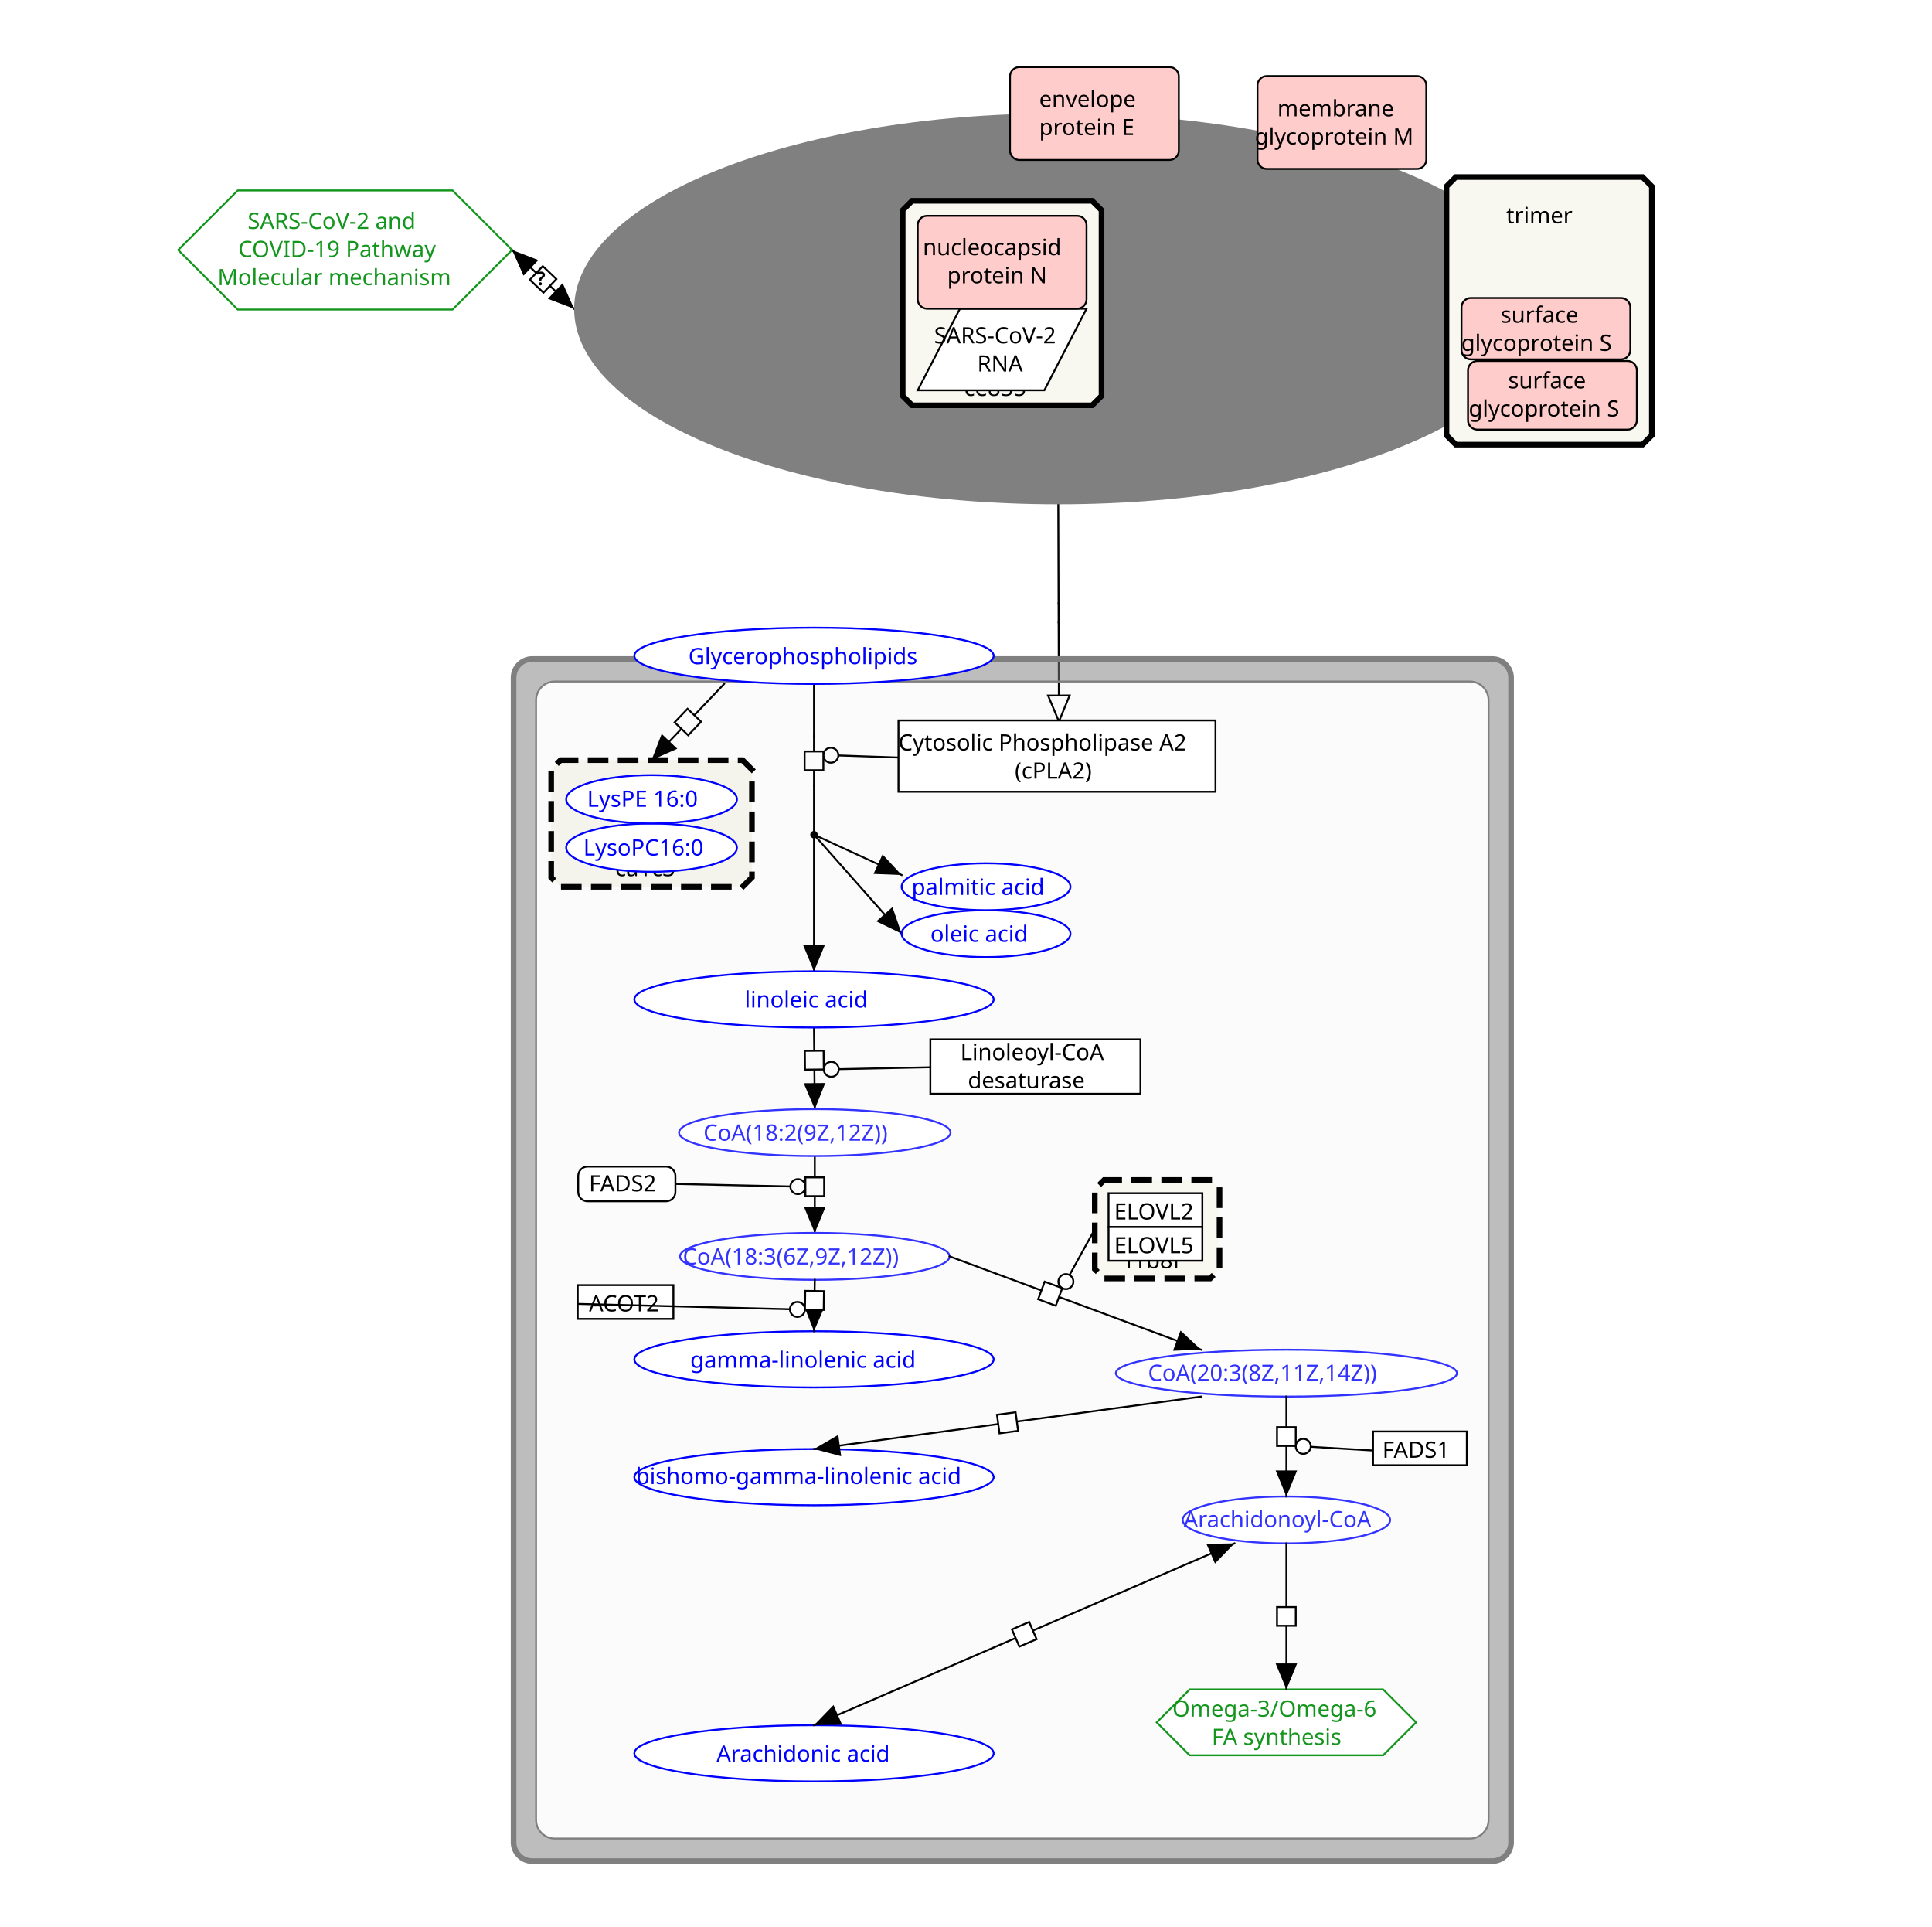
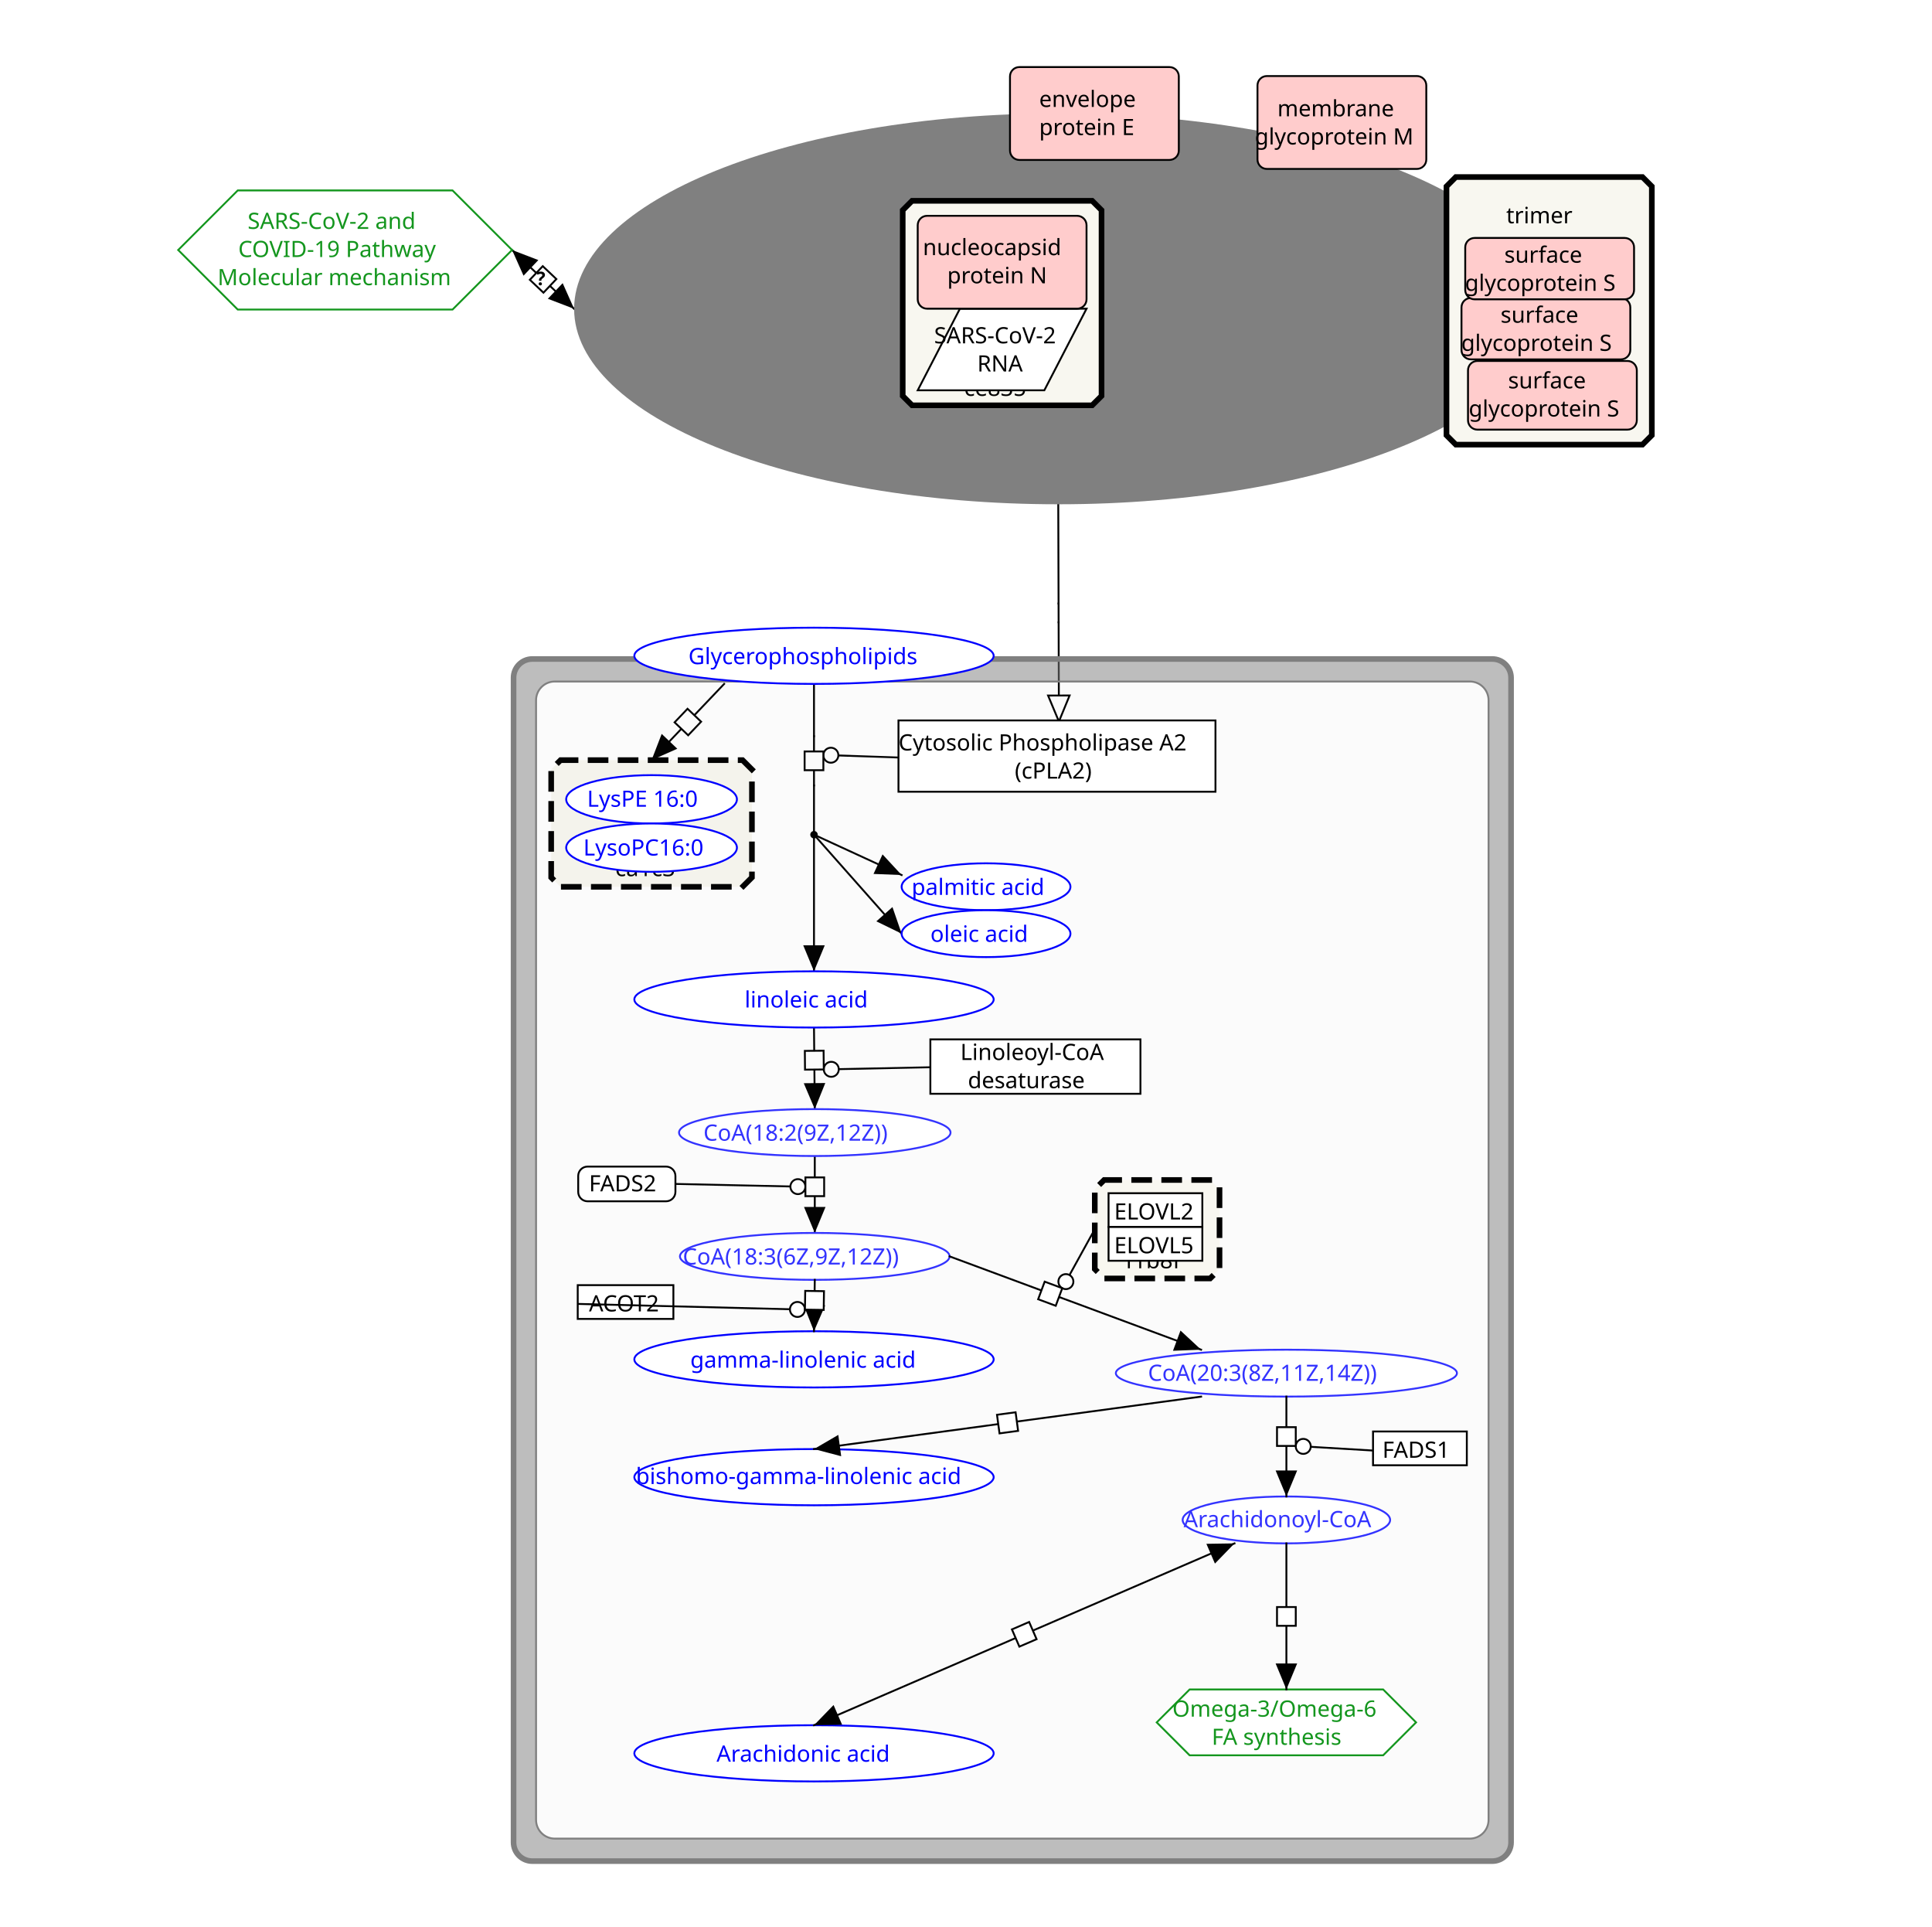
<svg xmlns="http://www.w3.org/2000/svg" fill-opacity="1" color-rendering="auto" color-interpolation="auto" text-rendering="auto" stroke="black" stroke-linecap="square" stroke-miterlimit="10" shape-rendering="auto" stroke-opacity="1" fill="black" stroke-dasharray="none" font-weight="normal" stroke-width="1" viewBox="0 0 1030 1027" font-family="'Dialog'" font-style="normal" stroke-linejoin="miter" font-size="12px" stroke-dashoffset="0" image-rendering="auto">
  <defs id="genericDefs" />
  <g />
  <defs id="genericDefs" />
  <g>
    <g fill="white" text-rendering="geometricPrecision" color-interpolation="linearRGB" color-rendering="optimizeQuality" stroke="white" image-rendering="optimizeQuality">
      <rect x="-1" width="1032" height="1029" y="-1" stroke="none" />
      <path fill="rgb(248,247,240)" d="M298.849 405.164 L395.875 405.164 L400.875 410.164 L400.875 467.69 L395.875 472.69 L298.849 472.69 L293.849 467.69 L293.849 410.164 Z" fill-rule="evenodd" stroke="none" />
    </g>
    <g text-rendering="geometricPrecision" stroke-dasharray="8,8" stroke-width="3" color-interpolation="linearRGB" color-rendering="optimizeQuality" image-rendering="optimizeQuality">
      <path fill="none" d="M298.849 405.164 L395.875 405.164 L400.875 410.164 L400.875 467.69 L395.875 472.69 L298.849 472.69 L293.849 467.69 L293.849 410.164 Z" fill-rule="evenodd" />
      <text x="328" y="467" font-family="sans-serif" stroke-dasharray="none" stroke="none" stroke-width="1" xml:space="preserve">ca1c3</text>
-       <path fill="none" stroke-width="1" stroke-dasharray="none" d="M433.961 364.535 L433.961 392.405" />
-       <path fill="none" stroke-width="1" stroke-dasharray="none" d="M433.961 444.897 L433.961 517.719" />
-       <path stroke-width="1" stroke-dasharray="none" d="M428.221 503.861 L433.961 517.719 L439.701 503.861 Z" stroke="none" />
-       <path fill="none" stroke-width="1" stroke-dasharray="none" d="M433.961 444.897 L480.685 466.403" />
-       <path stroke-width="1" stroke-dasharray="none" d="M465.697 465.823 L480.685 466.403 L470.497 455.394 Z" stroke="none" />
-       <path fill="none" stroke-width="1" stroke-dasharray="none" d="M433.961 444.897 L480.685 497.653" />
-       <path stroke-width="1" stroke-dasharray="none" d="M467.2 491.085 L480.685 497.653 L475.794 483.473 Z" stroke="none" />
-       <path fill="none" stroke-width="1" stroke-dasharray="none" d="M479.748 403.787 L438.961 402.405" />
+       <path fill="none" stroke-width="1" stroke-dasharray="none" d="M433.961 547.693 L434.08 560.086" />
+       <path fill="none" stroke-width="1" stroke-dasharray="none" d="M434.176 570.085 L434.378 591.174" />
+       <path stroke-width="1" stroke-dasharray="none" d="M428.505 577.372 L434.378 591.174 L439.985 577.262 Z" stroke="none" />
+       <path fill="none" stroke-width="1" stroke-dasharray="none" d="M496.286 568.855 L439.176 570.037" />
+     </g>
+     <g fill="white" text-rendering="geometricPrecision" color-interpolation="linearRGB" color-rendering="optimizeQuality" stroke="white" image-rendering="optimizeQuality">
+       <circle r="4" cx="443.175" cy="569.954" stroke="none" />
+       <circle fill="none" r="4" cx="443.175" cy="569.954" stroke="black" />
+       <rect x="429.128" width="10" height="10" y="560.086" transform="translate(434.1279,565.0855) rotate(89.4496) translate(-434.1279,-565.0855)" stroke="none" />
+       <rect x="429.128" y="560.086" transform="translate(434.1279,565.0855) rotate(89.4496) translate(-434.1279,-565.0855)" fill="none" width="10" height="10" stroke="black" />
+     </g>
+     <g font-size="10px" text-rendering="geometricPrecision" image-rendering="optimizeQuality" color-rendering="optimizeQuality" font-family="sans-serif" color-interpolation="linearRGB" font-weight="bold">
+       <text x="434" xml:space="preserve" y="569" stroke="none" />
+       <path fill="none" d="M433.961 364.535 L433.961 392.405" />
+       <path fill="none" d="M433.961 444.897 L433.961 517.719" />
+       <path d="M428.221 503.861 L433.961 517.719 L439.701 503.861 Z" stroke="none" />
+       <path fill="none" d="M433.961 444.897 L480.685 466.403" />
+       <path d="M465.697 465.823 L480.685 466.403 L470.497 455.394 Z" stroke="none" />
+       <path fill="none" d="M433.961 444.897 L480.685 497.653" />
+       <path d="M467.2 491.085 L480.685 497.653 L475.794 483.473 Z" stroke="none" />
+       <path fill="none" d="M479.748 403.787 L438.961 402.405" />
    </g>
    <g fill="white" text-rendering="geometricPrecision" color-interpolation="linearRGB" color-rendering="optimizeQuality" stroke="white" image-rendering="optimizeQuality">
      <circle r="4" cx="442.959" cy="402.541" stroke="none" />
      <circle fill="none" r="4" cx="442.959" cy="402.541" stroke="black" />
      <path fill="none" d="M433.961 444.897 L433.961 418.651" stroke="black" />
      <circle fill="black" r="1.5" cx="433.961" cy="444.897" stroke="none" />
      <circle fill="none" r="1.5" cx="433.961" cy="444.897" stroke="black" />
      <text fill="black" x="434" xml:space="preserve" y="449" stroke="none" />
      <path fill="none" d="M433.961 392.405 L433.961 400.528" stroke="black" />
      <path fill="none" d="M433.961 410.528 L433.961 418.651" stroke="black" />
      <rect x="428.961" width="10" height="10" y="400.528" transform="translate(433.9608,405.528) rotate(90) translate(-433.9608,-405.528)" stroke="none" />
      <rect x="428.961" y="400.528" transform="translate(433.9608,405.528) rotate(90) translate(-433.9608,-405.528)" fill="none" width="10" height="10" stroke="black" />
    </g>
    <g font-size="10px" text-rendering="geometricPrecision" image-rendering="optimizeQuality" color-rendering="optimizeQuality" font-family="sans-serif" color-interpolation="linearRGB" font-weight="bold">
      <text x="433" xml:space="preserve" y="409" stroke="none" />
-       <path fill="none" d="M433.961 547.693 L434.08 560.086" />
-       <path fill="none" d="M434.176 570.085 L434.378 591.174" />
-       <path d="M428.505 577.372 L434.378 591.174 L439.985 577.262 Z" stroke="none" />
-       <path fill="none" d="M496.286 568.855 L439.176 570.037" />
-     </g>
-     <g fill="white" text-rendering="geometricPrecision" color-interpolation="linearRGB" color-rendering="optimizeQuality" stroke="white" image-rendering="optimizeQuality">
-       <circle r="4" cx="443.175" cy="569.954" stroke="none" />
-       <circle fill="none" r="4" cx="443.175" cy="569.954" stroke="black" />
-       <rect x="429.128" width="10" height="10" y="560.086" transform="translate(434.1279,565.0855) rotate(89.4496) translate(-434.1279,-565.0855)" stroke="none" />
-       <rect x="429.128" y="560.086" transform="translate(434.1279,565.0855) rotate(89.4496) translate(-434.1279,-565.0855)" fill="none" width="10" height="10" stroke="black" />
-     </g>
-     <g font-size="10px" text-rendering="geometricPrecision" image-rendering="optimizeQuality" color-rendering="optimizeQuality" font-family="sans-serif" color-interpolation="linearRGB" font-weight="bold">
-       <text x="434" xml:space="preserve" y="569" stroke="none" />
-       <path fill="none" d="M564.185 268.787 L564.346 321.68" />
-       <path fill="none" d="M564.377 331.68 L564.538 384.574" />
-     </g>
-     <g fill="white" text-rendering="geometricPrecision" color-interpolation="linearRGB" color-rendering="optimizeQuality" stroke="white" image-rendering="optimizeQuality">
-       <path d="M564.538 384.574 L558.755 370.733 L570.236 370.698 Z" stroke="none" />
-       <path fill="none" d="M564.538 384.574 L558.755 370.733 L570.236 370.698 Z" stroke="black" />
-       <line y2="321.68" fill="none" x1="564.377" x2="564.346" stroke="black" y1="331.68" />
-       <path fill="none" d="M386.066 364.535 L370.163 381.229" stroke="black" />
-       <path fill="none" d="M363.265 388.47 L347.362 405.164" stroke="black" />
-       <path fill="black" d="M352.764 391.171 L347.362 405.164 L361.077 399.089 Z" stroke="none" />
-       <rect x="361.714" width="10" height="10" y="379.85" transform="translate(366.7139,384.8497) rotate(133.6105) translate(-366.7139,-384.8497)" stroke="none" />
-       <rect x="361.714" y="379.85" transform="translate(366.7139,384.8497) rotate(133.6105) translate(-366.7139,-384.8497)" fill="none" width="10" height="10" stroke="black" />
+       <path fill="none" d="M434.378 616.174 L434.378 627.574" />
+       <path fill="none" d="M434.378 637.574 L434.378 657.174" />
+       <path d="M428.638 643.316 L434.378 657.174 L440.119 643.316 Z" stroke="none" />
+       <path fill="none" d="M360.085 631.053 L429.378 632.574" />
+     </g>
+     <g fill="white" text-rendering="geometricPrecision" color-interpolation="linearRGB" color-rendering="optimizeQuality" stroke="white" image-rendering="optimizeQuality">
+       <circle r="4" cx="425.38" cy="632.487" stroke="none" />
+       <circle fill="none" r="4" cx="425.38" cy="632.487" stroke="black" />
+       <rect x="429.379" width="10" height="10" y="627.574" transform="translate(434.3786,632.5745) rotate(90) translate(-434.3786,-632.5745)" stroke="none" />
+       <rect x="429.379" y="627.574" transform="translate(434.3786,632.5745) rotate(90) translate(-434.3786,-632.5745)" fill="none" width="10" height="10" stroke="black" />
+     </g>
+     <g font-size="10px" text-rendering="geometricPrecision" image-rendering="optimizeQuality" color-rendering="optimizeQuality" font-family="sans-serif" color-interpolation="linearRGB" font-weight="bold">
+       <text x="434" xml:space="preserve" y="636" stroke="none" />
+       <path fill="none" d="M386.066 364.535 L370.163 381.229" />
+       <path fill="none" d="M363.265 388.47 L347.362 405.164" />
+       <path d="M352.764 391.171 L347.362 405.164 L361.077 399.089 Z" stroke="none" />
+     </g>
+     <g transform="translate(366.7139,384.8497) rotate(133.6105) translate(-366.7139,-384.8497)" fill="white" text-rendering="geometricPrecision" color-rendering="optimizeQuality" image-rendering="optimizeQuality" color-interpolation="linearRGB" stroke="white">
+       <rect x="361.714" width="10" height="10" y="379.85" stroke="none" />
+       <rect fill="none" x="361.714" width="10" height="10" y="379.85" stroke="black" />
    </g>
    <g font-size="10px" text-rendering="geometricPrecision" image-rendering="optimizeQuality" color-rendering="optimizeQuality" font-family="sans-serif" color-interpolation="linearRGB" font-weight="bold">
      <text x="366" xml:space="preserve" y="388" stroke="none" />
      <path fill="none" d="M273 133.25 L285.913 145.495" />
      <path d="M287.006 138.62 L273 133.25 L279.106 146.951 Z" stroke="none" />
      <path fill="none" d="M293.17 152.375 L306.083 164.62" />
      <path d="M292.077 159.25 L306.083 164.62 L299.977 150.92 Z" stroke="none" />
      <path fill="none" d="M285.913 145.495 L285.913 145.495" />
      <path fill="none" d="M293.17 152.375 L293.17 152.375" />
    </g>
    <g transform="translate(289.5417,148.9352) rotate(43.4776) translate(-289.5417,-148.9352)" fill="white" text-rendering="geometricPrecision" color-rendering="optimizeQuality" image-rendering="optimizeQuality" color-interpolation="linearRGB" stroke="white">
      <rect x="284.542" width="10" height="10" y="143.935" stroke="none" />
      <rect fill="none" x="284.542" width="10" height="10" y="143.935" stroke="black" />
    </g>
    <g font-size="10px" text-rendering="geometricPrecision" image-rendering="optimizeQuality" color-rendering="optimizeQuality" font-family="sans-serif" color-interpolation="linearRGB" font-weight="bold">
      <text x="286" xml:space="preserve" y="152" stroke="none">?</text>
-       <path fill="none" d="M434.378 616.174 L434.378 627.574" />
-       <path fill="none" d="M434.378 637.574 L434.378 657.174" />
-       <path d="M428.638 643.316 L434.378 657.174 L440.119 643.316 Z" stroke="none" />
-       <path fill="none" d="M360.085 631.053 L429.378 632.574" />
-     </g>
-     <g fill="white" text-rendering="geometricPrecision" color-interpolation="linearRGB" color-rendering="optimizeQuality" stroke="white" image-rendering="optimizeQuality">
-       <circle r="4" cx="425.38" cy="632.487" stroke="none" />
-       <circle fill="none" r="4" cx="425.38" cy="632.487" stroke="black" />
-       <rect x="429.379" width="10" height="10" y="627.574" transform="translate(434.3786,632.5745) rotate(90) translate(-434.3786,-632.5745)" stroke="none" />
-       <rect x="429.379" y="627.574" transform="translate(434.3786,632.5745) rotate(90) translate(-434.3786,-632.5745)" fill="none" width="10" height="10" stroke="black" />
-     </g>
-     <g font-size="10px" text-rendering="geometricPrecision" image-rendering="optimizeQuality" color-rendering="optimizeQuality" font-family="sans-serif" color-interpolation="linearRGB" font-weight="bold">
-       <text x="434" xml:space="preserve" y="636" stroke="none" />
+       <path fill="none" d="M564.185 268.787 L564.346 321.68" />
+       <path fill="none" d="M564.377 331.68 L564.538 384.574" />
+     </g>
+     <g fill="white" text-rendering="geometricPrecision" color-interpolation="linearRGB" color-rendering="optimizeQuality" stroke="white" image-rendering="optimizeQuality">
+       <path d="M564.538 384.574 L558.755 370.733 L570.236 370.698 Z" stroke="none" />
+       <path fill="none" d="M564.538 384.574 L558.755 370.733 L570.236 370.698 Z" stroke="black" />
+       <line y2="321.68" fill="none" x1="564.377" x2="564.346" stroke="black" y1="331.68" />
    </g>
    <g fill-opacity="0.031" fill="rgb(128,128,128)" text-rendering="geometricPrecision" color-rendering="optimizeQuality" image-rendering="optimizeQuality" stroke="rgb(128,128,128)" color-interpolation="linearRGB" stroke-opacity="0.031">
      <rect x="273.789" y="351.255" width="531.8" rx="10" ry="10" height="640.745" stroke="none" />
    </g>
    <g fill="gray" text-rendering="geometricPrecision" color-rendering="optimizeQuality" image-rendering="optimizeQuality" stroke="gray" color-interpolation="linearRGB" stroke-width="3">
      <rect x="273.789" y="351.255" fill="none" width="531.8" rx="10" ry="10" height="640.745" />
      <rect x="285.789" y="363.255" fill="none" width="507.8" rx="10" ry="10" height="616.745" stroke-width="1" />
    </g>
    <g fill-opacity="0.498" fill="rgb(128,128,128)" text-rendering="geometricPrecision" color-rendering="optimizeQuality" image-rendering="optimizeQuality" stroke="rgb(128,128,128)" color-interpolation="linearRGB" stroke-opacity="0.498">
      <path d="M783.589 363.255 C789.112 363.255 793.589 367.733 793.589 373.255 L793.589 970 C793.589 975.523 789.112 980 783.589 980 L295.789 980 C290.266 980 285.789 975.523 285.789 970 L285.789 373.255 C285.789 367.733 290.266 363.255 295.789 363.255 ZM283.789 351.255 C278.266 351.255 273.789 355.733 273.789 361.255 L273.789 982 C273.789 987.523 278.266 992 283.789 992 L795.589 992 C801.112 992 805.589 987.523 805.589 982 L805.589 361.255 C805.589 355.733 801.112 351.255 795.589 351.255 Z" stroke="none" />
    </g>
    <g fill="silver" text-rendering="geometricPrecision" color-rendering="optimizeQuality" image-rendering="optimizeQuality" font-family="sans-serif" stroke="silver" color-interpolation="linearRGB">
      <text x="273" xml:space="preserve" y="358" stroke="none"> </text>
+       <path fill="white" d="M95 133.25 L126.75 101.5 L241.25 101.5 L273 133.25 L241.25 165 L126.75 165 Z" fill-rule="evenodd" stroke="none" />
+       <path fill="none" d="M95 133.25 L126.75 101.5 L241.25 101.5 L273 133.25 L241.25 165 L126.75 165 Z" fill-rule="evenodd" stroke="rgb(20,150,30)" />
+       <text fill="rgb(20,150,30)" x="132" xml:space="preserve" y="122" stroke="none">SARS-CoV-2 and </text>
+       <text fill="rgb(20,150,30)" x="127" xml:space="preserve" y="137" stroke="none">COVID-19 Pathway</text>
+       <text fill="rgb(20,150,30)" x="116" xml:space="preserve" y="152" stroke="none">Molecular mechanism</text>
+       <ellipse rx="95.79" fill="white" ry="14.987" cx="433.961" cy="349.548" stroke="none" />
+       <ellipse rx="95.79" fill="none" ry="14.987" cx="433.961" cy="349.548" stroke="blue" />
+       <text fill="blue" x="367" xml:space="preserve" y="354" stroke="none">Glycerophospholipids</text>
+       <ellipse rx="45" fill="white" ry="12.5" cx="525.685" cy="472.653" stroke="none" />
+       <ellipse rx="45" fill="none" ry="12.5" cx="525.685" cy="472.653" stroke="blue" />
+       <text fill="blue" x="486" xml:space="preserve" y="477" stroke="none">palmitic acid</text>
+       <ellipse rx="45" fill="white" ry="12.5" cx="525.685" cy="497.653" stroke="none" />
+       <ellipse rx="45" fill="none" ry="12.5" cx="525.685" cy="497.653" stroke="blue" />
+       <text fill="blue" x="496" xml:space="preserve" y="502" stroke="none">oleic acid</text>
+       <rect fill="white" x="479" width="169" height="38" y="384" stroke="none" />
+       <rect fill="none" x="479" width="169" height="38" y="384" stroke="black" />
+       <text fill="black" x="479" xml:space="preserve" y="400" stroke="none">Cytosolic Phospholipase A2</text>
+       <text fill="black" x="541" xml:space="preserve" y="415" stroke="none">(cPLA2)</text>
+       <path fill="white" d="M616.679 918.055 L634.225 900.509 L737.393 900.509 L754.939 918.055 L737.393 935.601 L634.225 935.601 Z" fill-rule="evenodd" stroke="none" />
+       <path fill="none" d="M616.679 918.055 L634.225 900.509 L737.393 900.509 L754.939 918.055 L737.393 935.601 L634.225 935.601 Z" fill-rule="evenodd" stroke="rgb(20,150,30)" />
+       <text fill="rgb(20,150,30)" x="625" xml:space="preserve" y="915" stroke="none">Omega-3/Omega-6 </text>
+       <text fill="rgb(20,150,30)" x="646" xml:space="preserve" y="930" stroke="none">FA synthesis</text>
+       <ellipse rx="95.79" fill="white" ry="14.987" cx="433.961" cy="934.549" stroke="none" />
+       <ellipse rx="95.79" fill="none" ry="14.987" cx="433.961" cy="934.549" stroke="blue" />
+       <text fill="blue" x="382" xml:space="preserve" y="939" stroke="none">Arachidonic acid</text>
+       <rect x="308.256" y="621.803" fill="white" width="51.829" rx="5" ry="5" height="18.5" stroke="none" />
+       <rect x="308.256" y="621.803" fill="none" width="51.829" rx="5" ry="5" height="18.5" stroke="black" />
+       <text fill="black" x="314" xml:space="preserve" y="635" stroke="none">FADS2</text>
+       <ellipse rx="45.513" fill="white" ry="12.882" cx="347.362" cy="426.046" stroke="none" />
+       <ellipse rx="45.513" fill="none" ry="12.882" cx="347.362" cy="426.046" stroke="blue" />
+       <text fill="blue" x="313" xml:space="preserve" y="430" stroke="none">LysPE 16:0</text>
+       <ellipse rx="95.79" fill="white" ry="14.987" cx="433.961" cy="532.706" stroke="none" />
+       <ellipse rx="95.79" fill="none" ry="14.987" cx="433.961" cy="532.706" stroke="blue" />
+       <text fill="blue" x="397" xml:space="preserve" y="537" stroke="none">linoleic acid</text>
      <ellipse rx="95.79" fill="white" ry="14.987" cx="433.961" cy="787.353" stroke="none" />
      <ellipse rx="95.79" fill="none" ry="14.987" cx="433.961" cy="787.353" stroke="blue" />
      <text fill="blue" x="339" xml:space="preserve" y="791" stroke="none">bishomo-gamma-linolenic acid</text>
      <rect fill="white" x="496" width="112" height="29" y="554" stroke="none" />
      <rect fill="none" x="496" width="112" height="29" y="554" stroke="black" />
      <text fill="black" x="512" xml:space="preserve" y="565" stroke="none">Linoleoyl-CoA</text>
      <text fill="black" x="516" xml:space="preserve" y="580" stroke="none">desaturase</text>
      <ellipse rx="45.513" fill="white" ry="12.882" cx="347.362" cy="451.809" stroke="none" />
      <ellipse rx="45.513" fill="none" ry="12.882" cx="347.362" cy="451.809" stroke="blue" />
      <text fill="blue" x="311" xml:space="preserve" y="456" stroke="none">LysoPC16:0</text>
-       <ellipse rx="45.513" fill="white" ry="12.882" cx="347.362" cy="426.046" stroke="none" />
-       <ellipse rx="45.513" fill="none" ry="12.882" cx="347.362" cy="426.046" stroke="blue" />
-       <text fill="blue" x="313" xml:space="preserve" y="430" stroke="none">LysPE 16:0</text>
-       <path fill="white" d="M616.679 918.055 L634.225 900.509 L737.393 900.509 L754.939 918.055 L737.393 935.601 L634.225 935.601 Z" fill-rule="evenodd" stroke="none" />
-       <path fill="none" d="M616.679 918.055 L634.225 900.509 L737.393 900.509 L754.939 918.055 L737.393 935.601 L634.225 935.601 Z" fill-rule="evenodd" stroke="rgb(20,150,30)" />
-       <text fill="rgb(20,150,30)" x="625" xml:space="preserve" y="915" stroke="none">Omega-3/Omega-6 </text>
-       <text fill="rgb(20,150,30)" x="646" xml:space="preserve" y="930" stroke="none">FA synthesis</text>
-       <rect x="308.256" y="621.803" fill="white" width="51.829" rx="5" ry="5" height="18.5" stroke="none" />
-       <rect x="308.256" y="621.803" fill="none" width="51.829" rx="5" ry="5" height="18.5" stroke="black" />
-       <text fill="black" x="314" xml:space="preserve" y="635" stroke="none">FADS2</text>
-       <rect fill="white" x="479" width="169" height="38" y="384" stroke="none" />
-       <rect fill="none" x="479" width="169" height="38" y="384" stroke="black" />
-       <text fill="black" x="479" xml:space="preserve" y="400" stroke="none">Cytosolic Phospholipase A2</text>
-       <text fill="black" x="541" xml:space="preserve" y="415" stroke="none">(cPLA2)</text>
-       <path fill="white" d="M95 133.25 L126.75 101.5 L241.25 101.5 L273 133.25 L241.25 165 L126.75 165 Z" fill-rule="evenodd" stroke="none" />
-       <path fill="none" d="M95 133.25 L126.75 101.5 L241.25 101.5 L273 133.25 L241.25 165 L126.75 165 Z" fill-rule="evenodd" stroke="rgb(20,150,30)" />
-       <text fill="rgb(20,150,30)" x="132" xml:space="preserve" y="122" stroke="none">SARS-CoV-2 and </text>
-       <text fill="rgb(20,150,30)" x="127" xml:space="preserve" y="137" stroke="none">COVID-19 Pathway</text>
-       <text fill="rgb(20,150,30)" x="116" xml:space="preserve" y="152" stroke="none">Molecular mechanism</text>
-       <ellipse rx="95.79" fill="white" ry="14.987" cx="433.961" cy="934.549" stroke="none" />
-       <ellipse rx="95.79" fill="none" ry="14.987" cx="433.961" cy="934.549" stroke="blue" />
-       <text fill="blue" x="382" xml:space="preserve" y="939" stroke="none">Arachidonic acid</text>
-       <ellipse rx="95.79" fill="white" ry="14.987" cx="433.961" cy="349.548" stroke="none" />
-       <ellipse rx="95.79" fill="none" ry="14.987" cx="433.961" cy="349.548" stroke="blue" />
-       <text fill="blue" x="367" xml:space="preserve" y="354" stroke="none">Glycerophospholipids</text>
-       <ellipse rx="95.79" fill="white" ry="14.987" cx="433.961" cy="532.706" stroke="none" />
-       <ellipse rx="95.79" fill="none" ry="14.987" cx="433.961" cy="532.706" stroke="blue" />
-       <text fill="blue" x="397" xml:space="preserve" y="537" stroke="none">linoleic acid</text>
-       <ellipse rx="45" fill="white" ry="12.5" cx="525.685" cy="497.653" stroke="none" />
-       <ellipse rx="45" fill="none" ry="12.5" cx="525.685" cy="497.653" stroke="blue" />
-       <text fill="blue" x="496" xml:space="preserve" y="502" stroke="none">oleic acid</text>
-       <ellipse rx="45" fill="white" ry="12.5" cx="525.685" cy="472.653" stroke="none" />
-       <ellipse rx="45" fill="none" ry="12.5" cx="525.685" cy="472.653" stroke="blue" />
-       <text fill="blue" x="486" xml:space="preserve" y="477" stroke="none">palmitic acid</text>
      <ellipse rx="95.79" fill="white" ry="14.987" cx="433.961" cy="724.553" stroke="none" />
      <ellipse rx="95.79" fill="none" ry="14.987" cx="433.961" cy="724.553" stroke="blue" />
      <text fill="blue" x="368" xml:space="preserve" y="729" stroke="none">gamma-linolenic acid</text>
      <ellipse rx="258.102" fill="gray" ry="104.167" cx="564.185" cy="164.62" stroke="none" />
      <text x="562" xml:space="preserve" y="169" stroke="none"> </text>
      <path fill="rgb(248,247,240)" d="M776.157 94.352 L875.63 94.352 L880.63 99.352 L880.63 232 L875.63 237 L776.157 237 L771.157 232 L771.157 99.352 Z" fill-rule="evenodd" stroke="none" />
    </g>
    <g text-rendering="geometricPrecision" stroke-width="3" color-interpolation="linearRGB" color-rendering="optimizeQuality" image-rendering="optimizeQuality">
      <path fill="none" d="M776.157 94.352 L875.63 94.352 L880.63 99.352 L880.63 232 L875.63 237 L776.157 237 L771.157 232 L771.157 99.352 Z" fill-rule="evenodd" />
      <text x="803" xml:space="preserve" stroke-width="1" y="119" font-family="sans-serif" stroke="none">trimer</text>
      <rect x="779.157" y="158.833" fill="rgb(255,204,204)" width="90" rx="5" ry="5" height="32.713" stroke="none" stroke-width="1" />
      <rect x="779.157" y="158.833" fill="none" width="90" rx="5" ry="5" height="32.713" stroke-width="1" />
      <text x="800" xml:space="preserve" stroke-width="1" y="172" font-family="sans-serif" stroke="none">surface</text>
      <text x="779" xml:space="preserve" stroke-width="1" y="187" font-family="sans-serif" stroke="none">glycoprotein S</text>
      <rect x="782.63" y="192.398" fill="rgb(255,204,204)" width="90" rx="5" ry="5" height="36.602" stroke="none" stroke-width="1" />
      <rect x="782.63" y="192.398" fill="none" width="90" rx="5" ry="5" height="36.602" stroke-width="1" />
      <text x="804" xml:space="preserve" stroke-width="1" y="207" font-family="sans-serif" stroke="none">surface</text>
      <text x="783" xml:space="preserve" stroke-width="1" y="222" font-family="sans-serif" stroke="none">glycoprotein S</text>
      <rect x="670.398" y="40.537" fill="rgb(255,204,204)" width="90" rx="5" ry="5" height="49.5" stroke="none" stroke-width="1" />
      <rect x="670.398" y="40.537" fill="none" width="90" rx="5" ry="5" height="49.5" stroke-width="1" />
      <text x="681" xml:space="preserve" stroke-width="1" y="62" font-family="sans-serif" stroke="none">membrane</text>
      <text x="669" xml:space="preserve" stroke-width="1" y="77" font-family="sans-serif" stroke="none">glycoprotein M</text>
      <path fill="rgb(248,247,240)" d="M486.259 107.037 L582.259 107.037 L587.259 112.037 L587.259 211.037 L582.259 216.037 L486.259 216.037 L481.259 211.037 L481.259 112.037 Z" stroke-width="1" fill-rule="evenodd" stroke="none" />
      <path fill="none" d="M486.259 107.037 L582.259 107.037 L587.259 112.037 L587.259 211.037 L582.259 216.037 L486.259 216.037 L481.259 211.037 L481.259 112.037 Z" fill-rule="evenodd" />
      <text x="514" xml:space="preserve" stroke-width="1" y="211" font-family="sans-serif" stroke="none">ce835</text>
      <path fill="white" d="M511.759 164.537 L579.259 164.537 L556.759 208.037 L489.259 208.037 Z" stroke-width="1" fill-rule="evenodd" stroke="none" />
      <path fill="none" stroke-width="1" d="M511.759 164.537 L579.259 164.537 L556.759 208.037 L489.259 208.037 Z" fill-rule="evenodd" />
      <text x="498" xml:space="preserve" stroke-width="1" y="183" font-family="sans-serif" stroke="none">SARS-CoV-2</text>
      <text x="521" xml:space="preserve" stroke-width="1" y="198" font-family="sans-serif" stroke="none">RNA</text>
      <rect x="489.259" y="115.037" fill="rgb(255,204,204)" width="90" rx="5" ry="5" height="49.5" stroke="none" stroke-width="1" />
      <rect x="489.259" y="115.037" fill="none" width="90" rx="5" ry="5" height="49.5" stroke-width="1" />
      <text x="492" xml:space="preserve" stroke-width="1" y="136" font-family="sans-serif" stroke="none">nucleocapsid</text>
      <text x="505" xml:space="preserve" stroke-width="1" y="151" font-family="sans-serif" stroke="none">protein N</text>
      <rect x="538.454" y="35.75" fill="rgb(255,204,204)" width="90" rx="5" ry="5" height="49.5" stroke="none" stroke-width="1" />
      <rect x="538.454" y="35.75" fill="none" width="90" rx="5" ry="5" height="49.5" stroke-width="1" />
      <text x="554" xml:space="preserve" stroke-width="1" y="57" font-family="sans-serif" stroke="none">envelope</text>
      <text x="554" xml:space="preserve" stroke-width="1" y="72" font-family="sans-serif" stroke="none">protein E</text>
      <ellipse fill="white" rx="72.379" cx="434.379" ry="12.5" cy="603.674" stroke="none" stroke-width="1" />
      <ellipse fill="none" rx="72.379" cx="434.379" ry="12.5" cy="603.674" stroke="rgb(51,51,255)" stroke-width="1" />
    </g>
    <g fill="rgb(51,51,255)" text-rendering="geometricPrecision" color-rendering="optimizeQuality" image-rendering="optimizeQuality" font-family="sans-serif" stroke="rgb(51,51,255)" color-interpolation="linearRGB">
      <text x="375" xml:space="preserve" y="608" stroke="none">CoA(18:2(9Z,12Z))</text>
      <ellipse rx="71.879" fill="white" ry="12.5" cx="434.379" cy="669.674" stroke="none" />
      <ellipse rx="71.879" fill="none" ry="12.5" cx="434.379" cy="669.674" />
      <text x="364" xml:space="preserve" y="674" stroke="none">CoA(18:3(6Z,9Z,12Z))</text>
      <rect fill="white" x="308" width="51" height="18" y="685" stroke="none" />
      <rect fill="none" x="308" width="51" height="18" y="685" stroke="black" />
      <text fill="black" x="314" xml:space="preserve" y="699" stroke="none">ACOT2</text>
      <path fill="none" d="M434.378 682.174 L434.288 688.132" stroke="black" />
      <path fill="none" d="M434.135 698.13 L433.961 709.566" stroke="black" />
      <path fill="black" d="M428.433 695.622 L433.961 709.566 L439.912 695.797 Z" stroke="none" />
      <path fill="none" d="M308.256 695.007 L429.136 698.054" stroke="black" />
      <circle fill="white" r="4" cx="425.137" cy="697.953" stroke="none" />
      <circle fill="none" r="4" cx="425.137" cy="697.953" stroke="black" />
      <path fill="none" d="M434.288 688.132 L434.288 688.132" stroke="black" />
      <path fill="none" d="M434.135 698.13 L434.135 698.13" stroke="black" />
      <rect x="429.212" y="688.131" transform="translate(434.2115,693.1311) rotate(90.8737) translate(-434.2115,-693.1311)" fill="white" width="10" height="10" stroke="none" />
      <rect x="429.212" y="688.131" transform="translate(434.2115,693.1311) rotate(90.8737) translate(-434.2115,-693.1311)" fill="none" width="10" height="10" stroke="black" />
    </g>
    <g font-size="10px" text-rendering="geometricPrecision" image-rendering="optimizeQuality" color-rendering="optimizeQuality" font-family="sans-serif" color-interpolation="linearRGB" font-weight="bold">
      <text x="434" xml:space="preserve" y="697" stroke="none" />
    </g>
    <g fill="white" text-rendering="geometricPrecision" color-interpolation="linearRGB" color-rendering="optimizeQuality" stroke="white" image-rendering="optimizeQuality">
      <ellipse rx="90.931" ry="12.5" cx="685.809" cy="731.907" stroke="none" />
      <ellipse rx="90.931" fill="none" ry="12.5" cx="685.809" cy="731.907" stroke="rgb(51,51,255)" />
      <text fill="rgb(51,51,255)" x="612" xml:space="preserve" y="736" font-family="sans-serif" stroke="none">CoA(20:3(8Z,11Z,14Z))</text>
      <path fill="rgb(248,247,240)" d="M588.657 628.936 L645.157 628.936 L650.157 633.936 L650.157 676.436 L645.157 681.436 L588.657 681.436 L583.657 676.436 L583.657 633.936 Z" fill-rule="evenodd" stroke="none" />
    </g>
    <g text-rendering="geometricPrecision" stroke-dasharray="8,8" stroke-width="3" color-interpolation="linearRGB" color-rendering="optimizeQuality" image-rendering="optimizeQuality">
      <path fill="none" d="M588.657 628.936 L645.157 628.936 L650.157 633.936 L650.157 676.436 L645.157 681.436 L588.657 681.436 L583.657 676.436 L583.657 633.936 Z" fill-rule="evenodd" />
      <text x="600" y="676" font-family="sans-serif" stroke-dasharray="none" stroke="none" stroke-width="1" xml:space="preserve">f1b8f</text>
      <path fill="none" stroke-width="1" stroke-dasharray="none" d="M506.257 669.674 L555.204 687.829" />
      <path fill="none" stroke-width="1" stroke-dasharray="none" d="M564.58 691.306 L640.344 719.407" />
      <path stroke-width="1" stroke-dasharray="none" d="M625.354 719.969 L640.344 719.407 L629.347 709.205 Z" stroke="none" />
      <path fill="none" stroke-width="1" stroke-dasharray="none" d="M583.657 655.186 L566.318 686.618" />
    </g>
    <g fill="white" text-rendering="geometricPrecision" color-interpolation="linearRGB" color-rendering="optimizeQuality" stroke="white" image-rendering="optimizeQuality">
      <circle r="4" cx="568.25" cy="683.116" stroke="none" />
      <circle fill="none" r="4" cx="568.25" cy="683.116" stroke="black" />
      <path fill="none" d="M555.204 687.829 L555.204 687.829" stroke="black" />
      <path fill="none" d="M564.58 691.306 L564.58 691.306" stroke="black" />
      <rect x="554.892" width="10" height="10" y="684.567" transform="translate(559.8918,689.5673) rotate(20.3496) translate(-559.8918,-689.5673)" stroke="none" />
      <rect x="554.892" y="684.567" transform="translate(559.8918,689.5673) rotate(20.3496) translate(-559.8918,-689.5673)" fill="none" width="10" height="10" stroke="black" />
    </g>
    <g font-size="10px" text-rendering="geometricPrecision" image-rendering="optimizeQuality" color-rendering="optimizeQuality" font-family="sans-serif" color-interpolation="linearRGB" font-weight="bold">
      <text x="559" xml:space="preserve" y="693" stroke="none" />
      <path fill="none" d="M640.344 744.407 L542.107 757.715" />
      <path fill="none" d="M532.197 759.058 L433.961 772.366" />
      <path d="M446.923 764.818 L433.961 772.366 L448.464 776.194 Z" stroke="none" />
      <path fill="none" d="M542.107 757.715 L542.107 757.715" />
      <path fill="none" d="M532.197 759.058 L532.197 759.058" />
    </g>
    <g transform="translate(537.1523,758.3864) rotate(172.2848) translate(-537.1523,-758.3864)" fill="white" text-rendering="geometricPrecision" color-rendering="optimizeQuality" image-rendering="optimizeQuality" color-interpolation="linearRGB" stroke="white">
      <rect x="532.152" width="10" height="10" y="753.386" stroke="none" />
      <rect fill="none" x="532.152" width="10" height="10" y="753.386" stroke="black" />
    </g>
    <g font-size="10px" text-rendering="geometricPrecision" image-rendering="optimizeQuality" color-rendering="optimizeQuality" font-family="sans-serif" color-interpolation="linearRGB" font-weight="bold">
      <text x="537" xml:space="preserve" y="762" stroke="none" />
    </g>
    <g fill="white" text-rendering="geometricPrecision" color-interpolation="linearRGB" color-rendering="optimizeQuality" stroke="white" image-rendering="optimizeQuality">
      <rect x="591" width="50" height="18" y="636" stroke="none" />
      <rect fill="none" x="591" width="50" height="18" y="636" stroke="black" />
      <text fill="black" x="594" xml:space="preserve" y="650" font-family="sans-serif" stroke="none">ELOVL2</text>
      <rect x="591" width="50" height="18" y="654" stroke="none" />
      <rect fill="none" x="591" width="50" height="18" y="654" stroke="black" />
      <text fill="black" x="594" xml:space="preserve" y="668" font-family="sans-serif" stroke="none">ELOVL5</text>
      <ellipse rx="55.31" ry="12.5" cx="685.809" cy="810.145" stroke="none" />
      <ellipse rx="55.31" fill="none" ry="12.5" cx="685.809" cy="810.145" stroke="rgb(51,51,255)" />
      <text fill="rgb(51,51,255)" x="631" xml:space="preserve" y="814" font-family="sans-serif" stroke="none">Arachidonoyl-CoA</text>
      <path fill="none" d="M685.809 744.407 L685.809 760.702" stroke="black" />
      <path fill="none" d="M685.809 770.702 L685.809 797.645" stroke="black" />
      <path fill="black" d="M680.069 783.787 L685.809 797.645 L691.55 783.787 Z" stroke="none" />
      <path fill="none" d="M732.446 773.185 L690.809 770.702" stroke="black" />
      <circle r="4" cx="694.802" cy="770.94" stroke="none" />
      <circle fill="none" r="4" cx="694.802" cy="770.94" stroke="black" />
      <rect x="680.809" width="10" height="10" y="760.702" transform="translate(685.8093,765.702) rotate(90) translate(-685.8093,-765.702)" stroke="none" />
      <rect x="680.809" y="760.702" transform="translate(685.8093,765.702) rotate(90) translate(-685.8093,-765.702)" fill="none" width="10" height="10" stroke="black" />
    </g>
    <g font-size="10px" text-rendering="geometricPrecision" image-rendering="optimizeQuality" color-rendering="optimizeQuality" font-family="sans-serif" color-interpolation="linearRGB" font-weight="bold">
      <text x="685" xml:space="preserve" y="769" stroke="none" />
      <path fill="none" d="M658.154 822.645 L550.647 869.12" />
      <path d="M647.712 833.413 L658.154 822.645 L643.156 822.875 Z" stroke="none" />
      <path fill="none" d="M541.468 873.088 L433.961 919.562" />
      <path d="M444.404 908.794 L433.961 919.562 L448.959 919.332 Z" stroke="none" />
    </g>
    <g transform="translate(546.0576,871.1038) rotate(156.6215) translate(-546.0576,-871.1038)" fill="white" text-rendering="geometricPrecision" color-rendering="optimizeQuality" image-rendering="optimizeQuality" color-interpolation="linearRGB" stroke="white">
      <rect x="541.058" width="10" height="10" y="866.104" stroke="none" />
      <rect fill="none" x="541.058" width="10" height="10" y="866.104" stroke="black" />
    </g>
    <g font-size="10px" text-rendering="geometricPrecision" image-rendering="optimizeQuality" color-rendering="optimizeQuality" font-family="sans-serif" color-interpolation="linearRGB" font-weight="bold">
      <text x="546" xml:space="preserve" y="875" stroke="none" />
    </g>
    <g fill="white" text-rendering="geometricPrecision" color-interpolation="linearRGB" color-rendering="optimizeQuality" stroke="white" image-rendering="optimizeQuality">
      <rect x="732" width="50" height="18" y="763" stroke="none" />
      <rect fill="none" x="732" width="50" height="18" y="763" stroke="black" />
      <text fill="black" x="737" xml:space="preserve" y="777" font-family="sans-serif" stroke="none">FADS1</text>
      <path fill="none" d="M685.809 822.645 L685.809 856.577" stroke="black" />
      <path fill="none" d="M685.809 866.577 L685.809 900.509" stroke="black" />
      <path fill="black" d="M680.069 886.651 L685.809 900.509 L691.55 886.651 Z" stroke="none" />
      <rect x="680.809" width="10" height="10" y="856.577" transform="translate(685.8093,861.5773) rotate(90) translate(-685.8093,-861.5773)" stroke="none" />
      <rect x="680.809" y="856.577" transform="translate(685.8093,861.5773) rotate(90) translate(-685.8093,-861.5773)" fill="none" width="10" height="10" stroke="black" />
    </g>
    <g font-size="10px" text-rendering="geometricPrecision" image-rendering="optimizeQuality" color-rendering="optimizeQuality" font-family="sans-serif" color-interpolation="linearRGB" font-weight="bold">
      <text x="685" xml:space="preserve" y="865" stroke="none" />
    </g>
+     <g fill="rgb(255,204,204)" text-rendering="geometricPrecision" color-interpolation="linearRGB" color-rendering="optimizeQuality" stroke="rgb(255,204,204)" image-rendering="optimizeQuality">
+       <rect x="781.157" y="126.833" width="90" rx="5" ry="5" height="32.713" stroke="none" />
+       <rect x="781.157" y="126.833" fill="none" width="90" rx="5" ry="5" height="32.713" stroke="black" />
+       <text fill="black" x="802" xml:space="preserve" y="140" font-family="sans-serif" stroke="none">surface</text>
+       <text fill="black" x="781" xml:space="preserve" y="155" font-family="sans-serif" stroke="none">glycoprotein S</text>
+     </g>
  </g>
</svg>
